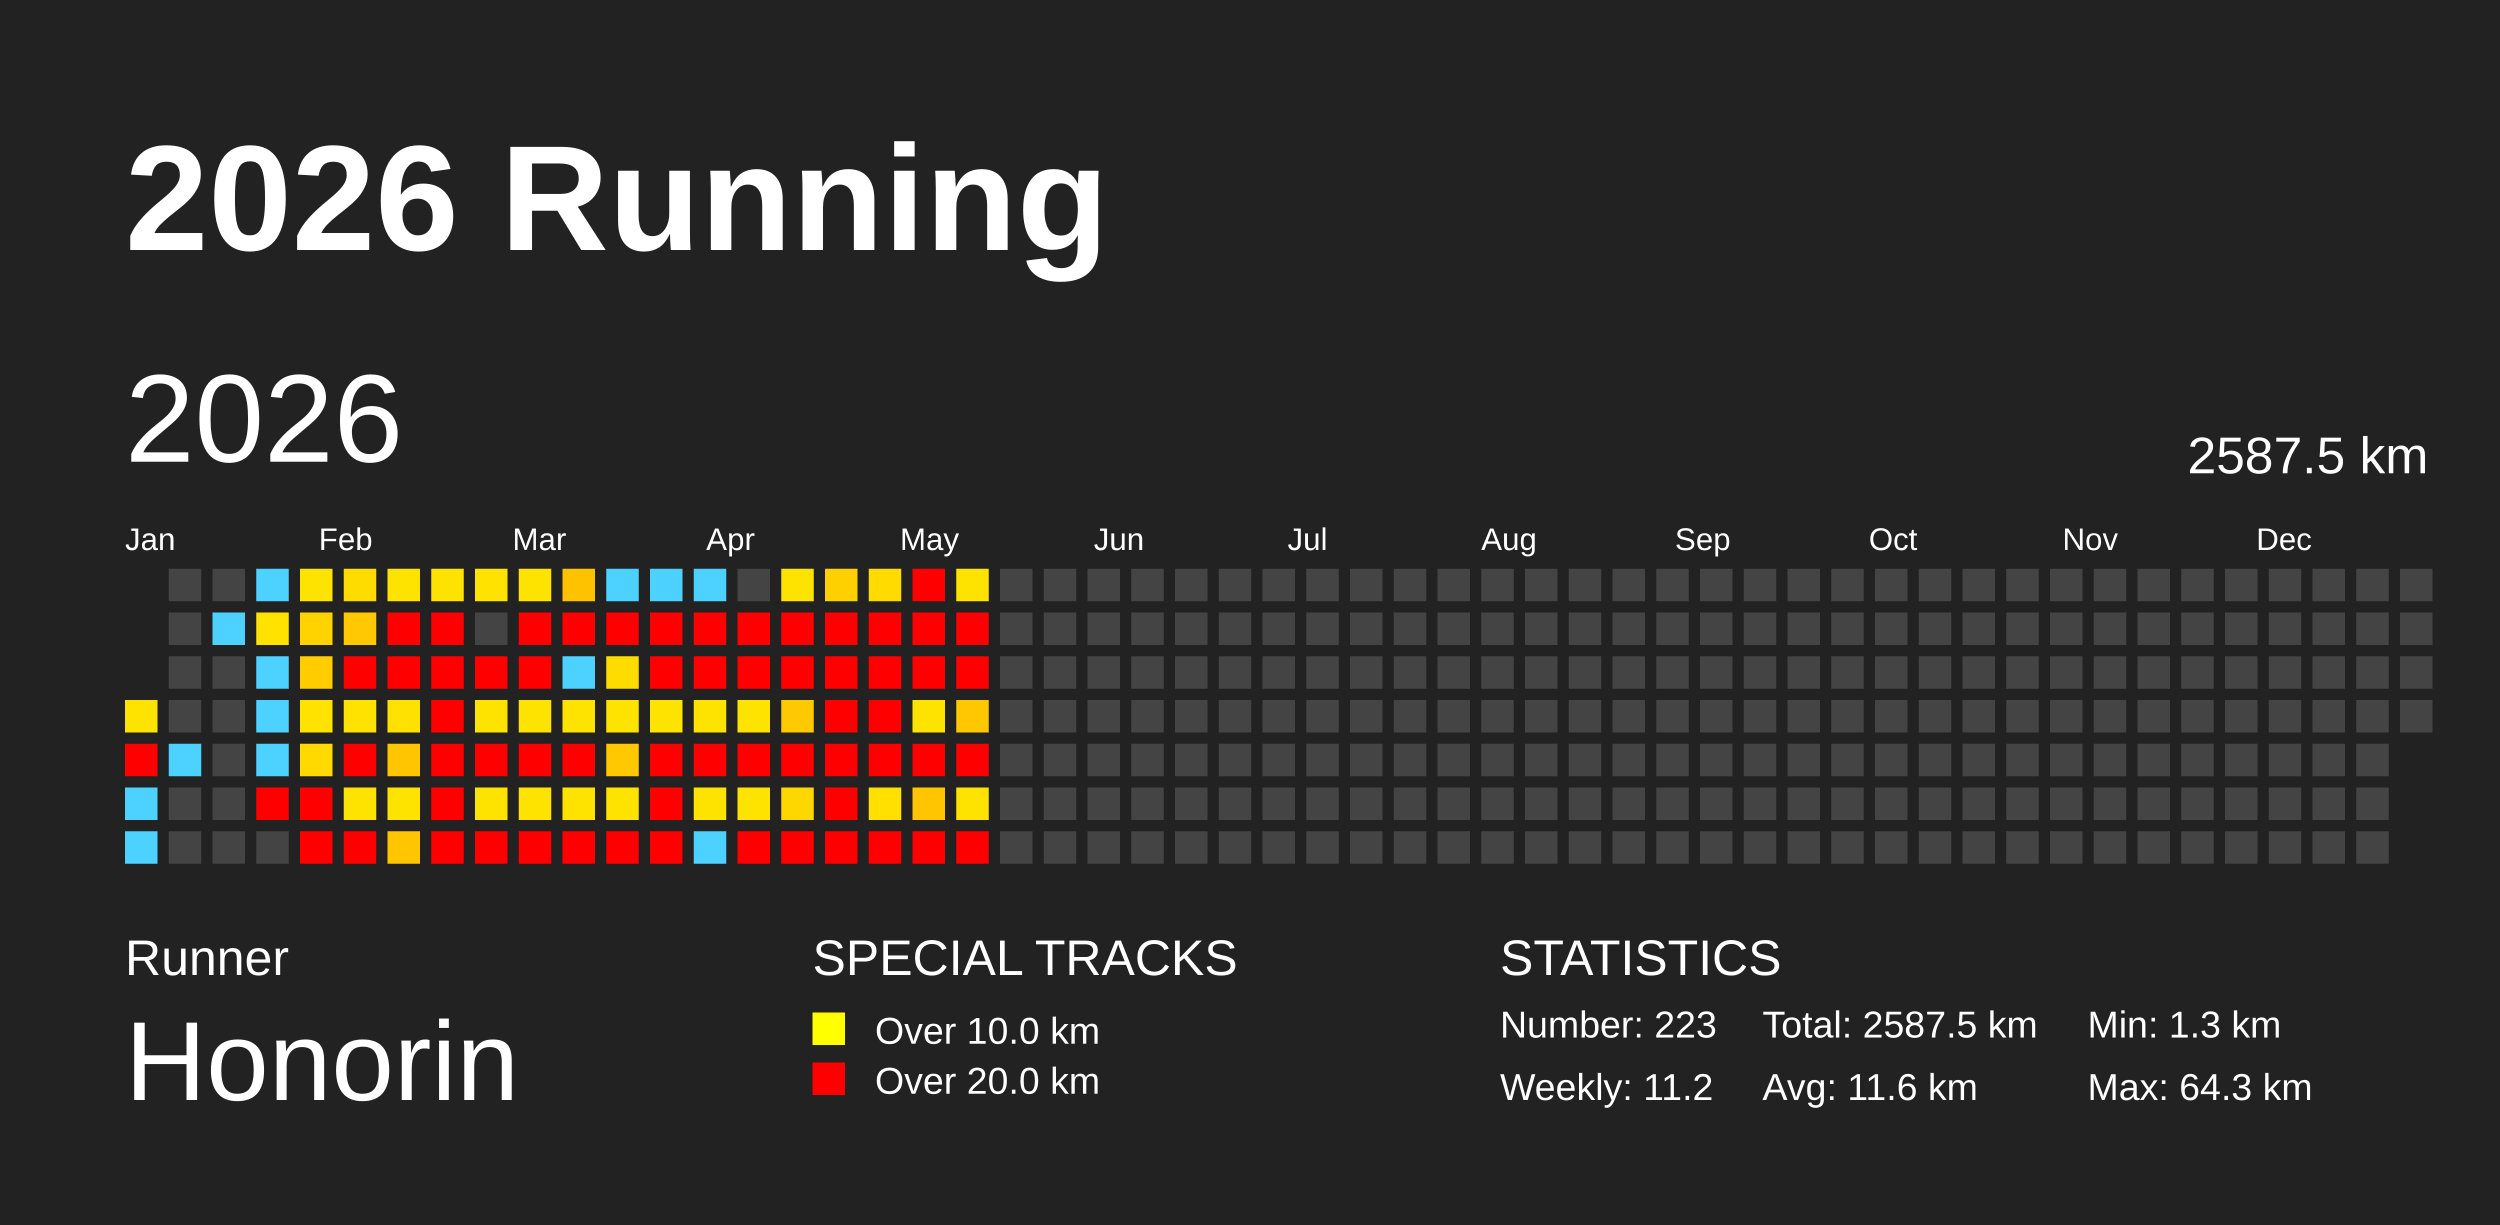
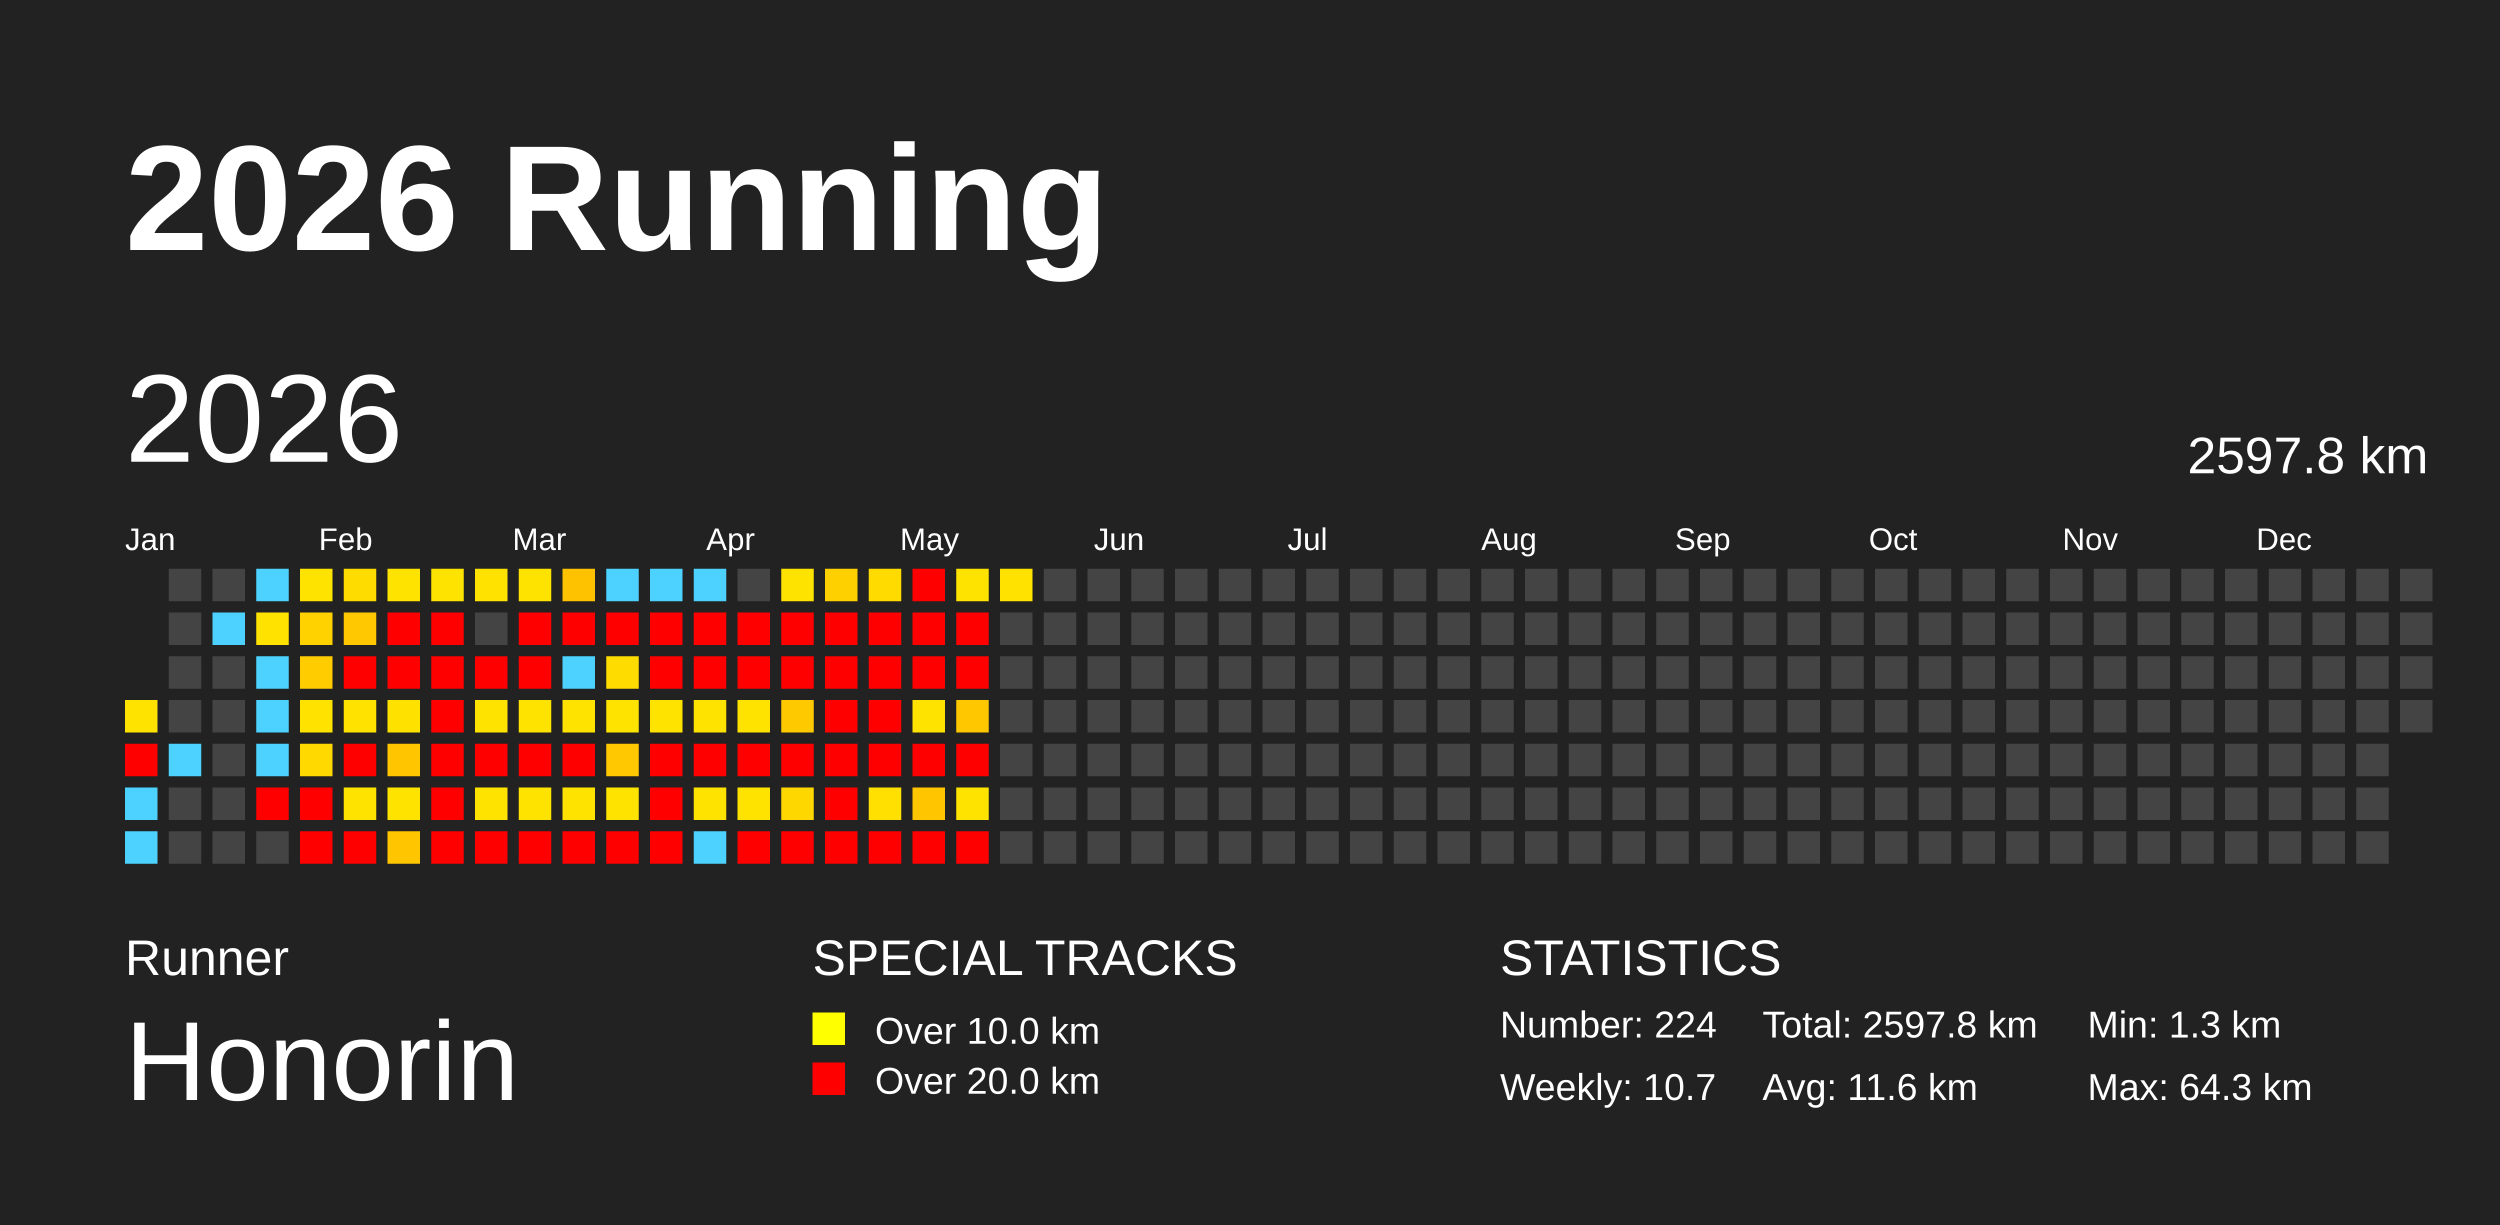
<svg xmlns="http://www.w3.org/2000/svg" baseProfile="full" height="98mm" version="1.1" viewBox="0,0,200,98" width="200mm">
  <defs />
  <rect fill="#222222" height="98" width="200" x="0" y="0" />
  <text fill="#FFFFFF" style="font-size:12px; font-family:Arial; font-weight:bold;" x="10" y="20">2026 Running</text>
  <text fill="#FFFFFF" style="font-size:4px; font-family:Arial" x="10" y="78">Runner</text>
  <text fill="#FFFFFF" style="font-size:9px; font-family:Arial" x="10" y="88">Honorin</text>
  <text fill="#FFFFFF" style="font-size:4px; font-family:Arial" x="65" y="78">SPECIAL TRACKS</text>
  <rect fill="yellow" height="2.6" width="2.6" x="65" y="81" />
  <text fill="#FFFFFF" style="font-size:3px; font-family:Arial" x="70" y="83.5">Over 10.0 km</text>
  <rect fill="red" height="2.6" width="2.6" x="65" y="85" />
  <text fill="#FFFFFF" style="font-size:3px; font-family:Arial" x="70" y="87.5">Over 20.0 km</text>
  <text fill="#FFFFFF" style="font-size:4px; font-family:Arial" x="120" y="78">STATISTICS</text>
-   <text fill="#FFFFFF" style="font-size:3px; font-family:Arial" x="120" y="83">Number: 223</text>
-   <text fill="#FFFFFF" style="font-size:3px; font-family:Arial" x="120" y="88">Weekly: 11.2</text>
-   <text fill="#FFFFFF" style="font-size:3px; font-family:Arial" x="141" y="83">Total: 2587.5 km</text>
+   <text fill="#FFFFFF" style="font-size:3px; font-family:Arial" x="120" y="83">Number: 224</text>
+   <text fill="#FFFFFF" style="font-size:3px; font-family:Arial" x="120" y="88">Weekly: 10.7</text>
+   <text fill="#FFFFFF" style="font-size:3px; font-family:Arial" x="141" y="83">Total: 2597.8 km</text>
  <text fill="#FFFFFF" style="font-size:3px; font-family:Arial" x="141" y="88">Avg: 11.6 km</text>
  <text fill="#FFFFFF" style="font-size:3px; font-family:Arial" x="167" y="83">Min: 1.3 km</text>
  <text fill="#FFFFFF" style="font-size:3px; font-family:Arial" x="167" y="88">Max: 64.3 km</text>
  <text dominant-baseline="hanging" fill="#FFFFFF" style="font-size:10.0px; font-family:Arial;" x="10" y="30">2026</text>
-   <text dominant-baseline="hanging" fill="#FFFFFF" style="font-size:4.125px; font-family:Arial;" x="175" y="35">2587.5 km</text>
+   <text dominant-baseline="hanging" fill="#FFFFFF" style="font-size:4.125px; font-family:Arial;" x="175" y="35">2597.8 km</text>
  <text fill="#FFFFFF" style="font-size:2.5px; font-family:Arial" x="10.0" y="44">Jan</text>
  <text fill="#FFFFFF" style="font-size:2.5px; font-family:Arial" x="25.5" y="44">Feb</text>
  <text fill="#FFFFFF" style="font-size:2.5px; font-family:Arial" x="41.0" y="44">Mar</text>
  <text fill="#FFFFFF" style="font-size:2.5px; font-family:Arial" x="56.5" y="44">Apr</text>
  <text fill="#FFFFFF" style="font-size:2.5px; font-family:Arial" x="72.0" y="44">May</text>
  <text fill="#FFFFFF" style="font-size:2.5px; font-family:Arial" x="87.5" y="44">Jun</text>
  <text fill="#FFFFFF" style="font-size:2.5px; font-family:Arial" x="103.0" y="44">Jul</text>
  <text fill="#FFFFFF" style="font-size:2.5px; font-family:Arial" x="118.5" y="44">Aug</text>
  <text fill="#FFFFFF" style="font-size:2.5px; font-family:Arial" x="134.0" y="44">Sep</text>
  <text fill="#FFFFFF" style="font-size:2.5px; font-family:Arial" x="149.5" y="44">Oct</text>
  <text fill="#FFFFFF" style="font-size:2.5px; font-family:Arial" x="165.0" y="44">Nov</text>
  <text fill="#FFFFFF" style="font-size:2.5px; font-family:Arial" x="180.5" y="44">Dec</text>
  <rect fill="#ffe300" height="2.6" width="2.6" x="10.0" y="56.0" />
  <rect fill="red" height="2.6" width="2.6" x="10.0" y="59.5" />
  <rect fill="#4dd2ff" height="2.6" width="2.6" x="10.0" y="63.0" />
  <rect fill="#4dd2ff" height="2.6" width="2.6" x="10.0" y="66.5" />
  <rect fill="#444444" height="2.6" width="2.6" x="13.5" y="45.5" />
  <rect fill="#444444" height="2.6" width="2.6" x="13.5" y="49.0" />
  <rect fill="#444444" height="2.6" width="2.6" x="13.5" y="52.5" />
  <rect fill="#444444" height="2.6" width="2.6" x="13.5" y="56.0" />
  <rect fill="#4dd2ff" height="2.6" width="2.6" x="13.5" y="59.5" />
  <rect fill="#444444" height="2.6" width="2.6" x="13.5" y="63.0" />
  <rect fill="#444444" height="2.6" width="2.6" x="13.5" y="66.5" />
  <rect fill="#444444" height="2.6" width="2.6" x="17.0" y="45.5" />
  <rect fill="#4dd2ff" height="2.6" width="2.6" x="17.0" y="49.0" />
  <rect fill="#444444" height="2.6" width="2.6" x="17.0" y="52.5" />
  <rect fill="#444444" height="2.6" width="2.6" x="17.0" y="56.0" />
  <rect fill="#444444" height="2.6" width="2.6" x="17.0" y="59.5" />
  <rect fill="#444444" height="2.6" width="2.6" x="17.0" y="63.0" />
  <rect fill="#444444" height="2.6" width="2.6" x="17.0" y="66.5" />
  <rect fill="#4dd2ff" height="2.6" width="2.6" x="20.5" y="45.5" />
  <rect fill="#ffe200" height="2.6" width="2.6" x="20.5" y="49.0" />
  <rect fill="#4dd2ff" height="2.6" width="2.6" x="20.5" y="52.5" />
  <rect fill="#4dd2ff" height="2.6" width="2.6" x="20.5" y="56.0" />
  <rect fill="#4dd2ff" height="2.6" width="2.6" x="20.5" y="59.5" />
  <rect fill="red" height="2.6" width="2.6" x="20.5" y="63.0" />
  <rect fill="#444444" height="2.6" width="2.6" x="20.5" y="66.5" />
  <rect fill="#ffe300" height="2.6" width="2.6" x="24.0" y="45.5" />
  <rect fill="#ffd200" height="2.6" width="2.6" x="24.0" y="49.0" />
  <rect fill="#ffcc00" height="2.6" width="2.6" x="24.0" y="52.5" />
  <rect fill="#ffe200" height="2.6" width="2.6" x="24.0" y="56.0" />
  <rect fill="#ffd900" height="2.6" width="2.6" x="24.0" y="59.5" />
  <rect fill="red" height="2.6" width="2.6" x="24.0" y="63.0" />
  <rect fill="red" height="2.6" width="2.6" x="24.0" y="66.5" />
  <rect fill="#ffdc00" height="2.6" width="2.6" x="27.5" y="45.5" />
  <rect fill="#ffc800" height="2.6" width="2.6" x="27.5" y="49.0" />
  <rect fill="red" height="2.6" width="2.6" x="27.5" y="52.5" />
  <rect fill="#ffe200" height="2.6" width="2.6" x="27.5" y="56.0" />
  <rect fill="red" height="2.6" width="2.6" x="27.5" y="59.5" />
  <rect fill="#ffe300" height="2.6" width="2.6" x="27.5" y="63.0" />
  <rect fill="red" height="2.6" width="2.6" x="27.5" y="66.5" />
  <rect fill="#ffe300" height="2.6" width="2.6" x="31.0" y="45.5" />
  <rect fill="red" height="2.6" width="2.6" x="31.0" y="49.0" />
  <rect fill="red" height="2.6" width="2.6" x="31.0" y="52.5" />
  <rect fill="#ffe100" height="2.6" width="2.6" x="31.0" y="56.0" />
  <rect fill="#ffc600" height="2.6" width="2.6" x="31.0" y="59.5" />
  <rect fill="#ffe300" height="2.6" width="2.6" x="31.0" y="63.0" />
  <rect fill="#ffc600" height="2.6" width="2.6" x="31.0" y="66.5" />
  <rect fill="#ffe300" height="2.6" width="2.6" x="34.5" y="45.5" />
  <rect fill="red" height="2.6" width="2.6" x="34.5" y="49.0" />
  <rect fill="red" height="2.6" width="2.6" x="34.5" y="52.5" />
  <rect fill="red" height="2.6" width="2.6" x="34.5" y="56.0" />
  <rect fill="red" height="2.6" width="2.6" x="34.5" y="59.5" />
  <rect fill="red" height="2.6" width="2.6" x="34.5" y="63.0" />
  <rect fill="red" height="2.6" width="2.6" x="34.5" y="66.5" />
  <rect fill="#ffe200" height="2.6" width="2.6" x="38.0" y="45.5" />
  <rect fill="#444444" height="2.6" width="2.6" x="38.0" y="49.0" />
  <rect fill="red" height="2.6" width="2.6" x="38.0" y="52.5" />
  <rect fill="#ffe300" height="2.6" width="2.6" x="38.0" y="56.0" />
  <rect fill="red" height="2.6" width="2.6" x="38.0" y="59.5" />
  <rect fill="#ffe300" height="2.6" width="2.6" x="38.0" y="63.0" />
  <rect fill="red" height="2.6" width="2.6" x="38.0" y="66.5" />
  <rect fill="#ffe300" height="2.6" width="2.6" x="41.5" y="45.5" />
  <rect fill="red" height="2.6" width="2.6" x="41.5" y="49.0" />
  <rect fill="red" height="2.6" width="2.6" x="41.5" y="52.5" />
  <rect fill="#ffe300" height="2.6" width="2.6" x="41.5" y="56.0" />
  <rect fill="red" height="2.6" width="2.6" x="41.5" y="59.5" />
  <rect fill="#ffe300" height="2.6" width="2.6" x="41.5" y="63.0" />
  <rect fill="red" height="2.6" width="2.6" x="41.5" y="66.5" />
  <rect fill="#ffc200" height="2.6" width="2.6" x="45.0" y="45.5" />
  <rect fill="red" height="2.6" width="2.6" x="45.0" y="49.0" />
  <rect fill="#4dd2ff" height="2.6" width="2.6" x="45.0" y="52.5" />
  <rect fill="#ffe300" height="2.6" width="2.6" x="45.0" y="56.0" />
  <rect fill="red" height="2.6" width="2.6" x="45.0" y="59.5" />
  <rect fill="#ffe300" height="2.6" width="2.6" x="45.0" y="63.0" />
  <rect fill="red" height="2.6" width="2.6" x="45.0" y="66.5" />
  <rect fill="#4dd2ff" height="2.6" width="2.6" x="48.5" y="45.5" />
  <rect fill="red" height="2.6" width="2.6" x="48.5" y="49.0" />
  <rect fill="#ffdc00" height="2.6" width="2.6" x="48.5" y="52.5" />
  <rect fill="#ffe300" height="2.6" width="2.6" x="48.5" y="56.0" />
  <rect fill="#ffc800" height="2.6" width="2.6" x="48.5" y="59.5" />
  <rect fill="#ffe300" height="2.6" width="2.6" x="48.5" y="63.0" />
  <rect fill="red" height="2.6" width="2.6" x="48.5" y="66.5" />
  <rect fill="#4dd2ff" height="2.6" width="2.6" x="52.0" y="45.5" />
  <rect fill="red" height="2.6" width="2.6" x="52.0" y="49.0" />
  <rect fill="red" height="2.6" width="2.6" x="52.0" y="52.5" />
  <rect fill="#ffe300" height="2.6" width="2.6" x="52.0" y="56.0" />
  <rect fill="red" height="2.6" width="2.6" x="52.0" y="59.5" />
  <rect fill="red" height="2.6" width="2.6" x="52.0" y="63.0" />
  <rect fill="red" height="2.6" width="2.6" x="52.0" y="66.5" />
  <rect fill="#4dd2ff" height="2.6" width="2.6" x="55.5" y="45.5" />
  <rect fill="red" height="2.6" width="2.6" x="55.5" y="49.0" />
  <rect fill="red" height="2.6" width="2.6" x="55.5" y="52.5" />
  <rect fill="#ffe300" height="2.6" width="2.6" x="55.5" y="56.0" />
  <rect fill="red" height="2.6" width="2.6" x="55.5" y="59.5" />
  <rect fill="#ffe300" height="2.6" width="2.6" x="55.5" y="63.0" />
  <rect fill="#4dd2ff" height="2.6" width="2.6" x="55.5" y="66.5" />
  <rect fill="#444444" height="2.6" width="2.6" x="59.0" y="45.5" />
  <rect fill="red" height="2.6" width="2.6" x="59.0" y="49.0" />
  <rect fill="red" height="2.6" width="2.6" x="59.0" y="52.5" />
  <rect fill="#ffe300" height="2.6" width="2.6" x="59.0" y="56.0" />
  <rect fill="red" height="2.6" width="2.6" x="59.0" y="59.5" />
  <rect fill="#ffe300" height="2.6" width="2.6" x="59.0" y="63.0" />
  <rect fill="red" height="2.6" width="2.6" x="59.0" y="66.5" />
  <rect fill="#ffe300" height="2.6" width="2.6" x="62.5" y="45.5" />
  <rect fill="red" height="2.6" width="2.6" x="62.5" y="49.0" />
  <rect fill="red" height="2.6" width="2.6" x="62.5" y="52.5" />
  <rect fill="#ffc900" height="2.6" width="2.6" x="62.5" y="56.0" />
  <rect fill="red" height="2.6" width="2.6" x="62.5" y="59.5" />
  <rect fill="#ffd700" height="2.6" width="2.6" x="62.5" y="63.0" />
  <rect fill="red" height="2.6" width="2.6" x="62.5" y="66.5" />
  <rect fill="#ffd000" height="2.6" width="2.6" x="66.0" y="45.5" />
  <rect fill="red" height="2.6" width="2.6" x="66.0" y="49.0" />
  <rect fill="red" height="2.6" width="2.6" x="66.0" y="52.5" />
  <rect fill="red" height="2.6" width="2.6" x="66.0" y="56.0" />
  <rect fill="red" height="2.6" width="2.6" x="66.0" y="59.5" />
  <rect fill="red" height="2.6" width="2.6" x="66.0" y="63.0" />
  <rect fill="red" height="2.6" width="2.6" x="66.0" y="66.5" />
  <rect fill="#ffdb00" height="2.6" width="2.6" x="69.5" y="45.5" />
  <rect fill="red" height="2.6" width="2.6" x="69.5" y="49.0" />
  <rect fill="red" height="2.6" width="2.6" x="69.5" y="52.5" />
  <rect fill="red" height="2.6" width="2.6" x="69.5" y="56.0" />
  <rect fill="red" height="2.6" width="2.6" x="69.5" y="59.5" />
  <rect fill="#ffe000" height="2.6" width="2.6" x="69.5" y="63.0" />
  <rect fill="red" height="2.6" width="2.6" x="69.5" y="66.5" />
  <rect fill="red" height="2.6" width="2.6" x="73.0" y="45.5" />
  <rect fill="red" height="2.6" width="2.6" x="73.0" y="49.0" />
  <rect fill="red" height="2.6" width="2.6" x="73.0" y="52.5" />
  <rect fill="#ffe300" height="2.6" width="2.6" x="73.0" y="56.0" />
  <rect fill="red" height="2.6" width="2.6" x="73.0" y="59.5" />
  <rect fill="#ffc600" height="2.6" width="2.6" x="73.0" y="63.0" />
  <rect fill="red" height="2.6" width="2.6" x="73.0" y="66.5" />
  <rect fill="#ffe300" height="2.6" width="2.6" x="76.5" y="45.5" />
  <rect fill="red" height="2.6" width="2.6" x="76.5" y="49.0" />
  <rect fill="red" height="2.6" width="2.6" x="76.5" y="52.5" />
  <rect fill="#ffc700" height="2.6" width="2.6" x="76.5" y="56.0" />
  <rect fill="red" height="2.6" width="2.6" x="76.5" y="59.5" />
  <rect fill="#ffe300" height="2.6" width="2.6" x="76.5" y="63.0" />
  <rect fill="red" height="2.6" width="2.6" x="76.5" y="66.5" />
-   <rect fill="#444444" height="2.6" width="2.6" x="80.0" y="45.5" />
+   <rect fill="#ffe200" height="2.6" width="2.6" x="80.0" y="45.5" />
  <rect fill="#444444" height="2.6" width="2.6" x="80.0" y="49.0" />
  <rect fill="#444444" height="2.6" width="2.6" x="80.0" y="52.5" />
  <rect fill="#444444" height="2.6" width="2.6" x="80.0" y="56.0" />
  <rect fill="#444444" height="2.6" width="2.6" x="80.0" y="59.5" />
  <rect fill="#444444" height="2.6" width="2.6" x="80.0" y="63.0" />
  <rect fill="#444444" height="2.6" width="2.6" x="80.0" y="66.5" />
  <rect fill="#444444" height="2.6" width="2.6" x="83.5" y="45.5" />
  <rect fill="#444444" height="2.6" width="2.6" x="83.5" y="49.0" />
  <rect fill="#444444" height="2.6" width="2.6" x="83.5" y="52.5" />
  <rect fill="#444444" height="2.6" width="2.6" x="83.5" y="56.0" />
  <rect fill="#444444" height="2.6" width="2.6" x="83.5" y="59.5" />
  <rect fill="#444444" height="2.6" width="2.6" x="83.5" y="63.0" />
  <rect fill="#444444" height="2.6" width="2.6" x="83.5" y="66.5" />
  <rect fill="#444444" height="2.6" width="2.6" x="87.0" y="45.5" />
  <rect fill="#444444" height="2.6" width="2.6" x="87.0" y="49.0" />
  <rect fill="#444444" height="2.6" width="2.6" x="87.0" y="52.5" />
  <rect fill="#444444" height="2.6" width="2.6" x="87.0" y="56.0" />
  <rect fill="#444444" height="2.6" width="2.6" x="87.0" y="59.5" />
  <rect fill="#444444" height="2.6" width="2.6" x="87.0" y="63.0" />
  <rect fill="#444444" height="2.6" width="2.6" x="87.0" y="66.5" />
  <rect fill="#444444" height="2.6" width="2.6" x="90.5" y="45.5" />
  <rect fill="#444444" height="2.6" width="2.6" x="90.5" y="49.0" />
  <rect fill="#444444" height="2.6" width="2.6" x="90.5" y="52.5" />
  <rect fill="#444444" height="2.6" width="2.6" x="90.5" y="56.0" />
  <rect fill="#444444" height="2.6" width="2.6" x="90.5" y="59.5" />
  <rect fill="#444444" height="2.6" width="2.6" x="90.5" y="63.0" />
  <rect fill="#444444" height="2.6" width="2.6" x="90.5" y="66.5" />
  <rect fill="#444444" height="2.6" width="2.6" x="94.0" y="45.5" />
  <rect fill="#444444" height="2.6" width="2.6" x="94.0" y="49.0" />
  <rect fill="#444444" height="2.6" width="2.6" x="94.0" y="52.5" />
  <rect fill="#444444" height="2.6" width="2.6" x="94.0" y="56.0" />
  <rect fill="#444444" height="2.6" width="2.6" x="94.0" y="59.5" />
  <rect fill="#444444" height="2.6" width="2.6" x="94.0" y="63.0" />
  <rect fill="#444444" height="2.6" width="2.6" x="94.0" y="66.5" />
  <rect fill="#444444" height="2.6" width="2.6" x="97.5" y="45.5" />
  <rect fill="#444444" height="2.6" width="2.6" x="97.5" y="49.0" />
  <rect fill="#444444" height="2.6" width="2.6" x="97.5" y="52.5" />
  <rect fill="#444444" height="2.6" width="2.6" x="97.5" y="56.0" />
  <rect fill="#444444" height="2.6" width="2.6" x="97.5" y="59.5" />
  <rect fill="#444444" height="2.6" width="2.6" x="97.5" y="63.0" />
  <rect fill="#444444" height="2.6" width="2.6" x="97.5" y="66.5" />
  <rect fill="#444444" height="2.6" width="2.6" x="101.0" y="45.5" />
  <rect fill="#444444" height="2.6" width="2.6" x="101.0" y="49.0" />
  <rect fill="#444444" height="2.6" width="2.6" x="101.0" y="52.5" />
  <rect fill="#444444" height="2.6" width="2.6" x="101.0" y="56.0" />
  <rect fill="#444444" height="2.6" width="2.6" x="101.0" y="59.5" />
  <rect fill="#444444" height="2.6" width="2.6" x="101.0" y="63.0" />
  <rect fill="#444444" height="2.6" width="2.6" x="101.0" y="66.5" />
  <rect fill="#444444" height="2.6" width="2.6" x="104.5" y="45.5" />
  <rect fill="#444444" height="2.6" width="2.6" x="104.5" y="49.0" />
  <rect fill="#444444" height="2.6" width="2.6" x="104.5" y="52.5" />
  <rect fill="#444444" height="2.6" width="2.6" x="104.5" y="56.0" />
  <rect fill="#444444" height="2.6" width="2.6" x="104.5" y="59.5" />
  <rect fill="#444444" height="2.6" width="2.6" x="104.5" y="63.0" />
  <rect fill="#444444" height="2.6" width="2.6" x="104.5" y="66.5" />
  <rect fill="#444444" height="2.6" width="2.6" x="108.0" y="45.5" />
  <rect fill="#444444" height="2.6" width="2.6" x="108.0" y="49.0" />
  <rect fill="#444444" height="2.6" width="2.6" x="108.0" y="52.5" />
  <rect fill="#444444" height="2.6" width="2.6" x="108.0" y="56.0" />
  <rect fill="#444444" height="2.6" width="2.6" x="108.0" y="59.5" />
  <rect fill="#444444" height="2.6" width="2.6" x="108.0" y="63.0" />
  <rect fill="#444444" height="2.6" width="2.6" x="108.0" y="66.5" />
  <rect fill="#444444" height="2.6" width="2.6" x="111.5" y="45.5" />
  <rect fill="#444444" height="2.6" width="2.6" x="111.5" y="49.0" />
  <rect fill="#444444" height="2.6" width="2.6" x="111.5" y="52.5" />
  <rect fill="#444444" height="2.6" width="2.6" x="111.5" y="56.0" />
  <rect fill="#444444" height="2.6" width="2.6" x="111.5" y="59.5" />
  <rect fill="#444444" height="2.6" width="2.6" x="111.5" y="63.0" />
  <rect fill="#444444" height="2.6" width="2.6" x="111.5" y="66.5" />
  <rect fill="#444444" height="2.6" width="2.6" x="115.0" y="45.5" />
  <rect fill="#444444" height="2.6" width="2.6" x="115.0" y="49.0" />
  <rect fill="#444444" height="2.6" width="2.6" x="115.0" y="52.5" />
  <rect fill="#444444" height="2.6" width="2.6" x="115.0" y="56.0" />
  <rect fill="#444444" height="2.6" width="2.6" x="115.0" y="59.5" />
  <rect fill="#444444" height="2.6" width="2.6" x="115.0" y="63.0" />
  <rect fill="#444444" height="2.6" width="2.6" x="115.0" y="66.5" />
  <rect fill="#444444" height="2.6" width="2.6" x="118.5" y="45.5" />
  <rect fill="#444444" height="2.6" width="2.6" x="118.5" y="49.0" />
  <rect fill="#444444" height="2.6" width="2.6" x="118.5" y="52.5" />
  <rect fill="#444444" height="2.6" width="2.6" x="118.5" y="56.0" />
  <rect fill="#444444" height="2.6" width="2.6" x="118.5" y="59.5" />
  <rect fill="#444444" height="2.6" width="2.6" x="118.5" y="63.0" />
  <rect fill="#444444" height="2.6" width="2.6" x="118.5" y="66.5" />
  <rect fill="#444444" height="2.6" width="2.6" x="122.0" y="45.5" />
  <rect fill="#444444" height="2.6" width="2.6" x="122.0" y="49.0" />
  <rect fill="#444444" height="2.6" width="2.6" x="122.0" y="52.5" />
  <rect fill="#444444" height="2.6" width="2.6" x="122.0" y="56.0" />
  <rect fill="#444444" height="2.6" width="2.6" x="122.0" y="59.5" />
  <rect fill="#444444" height="2.6" width="2.6" x="122.0" y="63.0" />
  <rect fill="#444444" height="2.6" width="2.6" x="122.0" y="66.5" />
  <rect fill="#444444" height="2.6" width="2.6" x="125.5" y="45.5" />
  <rect fill="#444444" height="2.6" width="2.6" x="125.5" y="49.0" />
  <rect fill="#444444" height="2.6" width="2.6" x="125.5" y="52.5" />
  <rect fill="#444444" height="2.6" width="2.6" x="125.5" y="56.0" />
  <rect fill="#444444" height="2.6" width="2.6" x="125.5" y="59.5" />
  <rect fill="#444444" height="2.6" width="2.6" x="125.5" y="63.0" />
  <rect fill="#444444" height="2.6" width="2.6" x="125.5" y="66.5" />
  <rect fill="#444444" height="2.6" width="2.6" x="129.0" y="45.5" />
  <rect fill="#444444" height="2.6" width="2.6" x="129.0" y="49.0" />
  <rect fill="#444444" height="2.6" width="2.6" x="129.0" y="52.5" />
  <rect fill="#444444" height="2.6" width="2.6" x="129.0" y="56.0" />
  <rect fill="#444444" height="2.6" width="2.6" x="129.0" y="59.5" />
  <rect fill="#444444" height="2.6" width="2.6" x="129.0" y="63.0" />
  <rect fill="#444444" height="2.6" width="2.6" x="129.0" y="66.5" />
  <rect fill="#444444" height="2.6" width="2.6" x="132.5" y="45.5" />
  <rect fill="#444444" height="2.6" width="2.6" x="132.5" y="49.0" />
  <rect fill="#444444" height="2.6" width="2.6" x="132.5" y="52.5" />
  <rect fill="#444444" height="2.6" width="2.6" x="132.5" y="56.0" />
  <rect fill="#444444" height="2.6" width="2.6" x="132.5" y="59.5" />
  <rect fill="#444444" height="2.6" width="2.6" x="132.5" y="63.0" />
  <rect fill="#444444" height="2.6" width="2.6" x="132.5" y="66.5" />
  <rect fill="#444444" height="2.6" width="2.6" x="136.0" y="45.5" />
  <rect fill="#444444" height="2.6" width="2.6" x="136.0" y="49.0" />
  <rect fill="#444444" height="2.6" width="2.6" x="136.0" y="52.5" />
  <rect fill="#444444" height="2.6" width="2.6" x="136.0" y="56.0" />
  <rect fill="#444444" height="2.6" width="2.6" x="136.0" y="59.5" />
  <rect fill="#444444" height="2.6" width="2.6" x="136.0" y="63.0" />
  <rect fill="#444444" height="2.6" width="2.6" x="136.0" y="66.5" />
  <rect fill="#444444" height="2.6" width="2.6" x="139.5" y="45.5" />
  <rect fill="#444444" height="2.6" width="2.6" x="139.5" y="49.0" />
  <rect fill="#444444" height="2.6" width="2.6" x="139.5" y="52.5" />
  <rect fill="#444444" height="2.6" width="2.6" x="139.5" y="56.0" />
  <rect fill="#444444" height="2.6" width="2.6" x="139.5" y="59.5" />
  <rect fill="#444444" height="2.6" width="2.6" x="139.5" y="63.0" />
  <rect fill="#444444" height="2.6" width="2.6" x="139.5" y="66.5" />
  <rect fill="#444444" height="2.6" width="2.6" x="143.0" y="45.5" />
  <rect fill="#444444" height="2.6" width="2.6" x="143.0" y="49.0" />
  <rect fill="#444444" height="2.6" width="2.6" x="143.0" y="52.5" />
  <rect fill="#444444" height="2.6" width="2.6" x="143.0" y="56.0" />
  <rect fill="#444444" height="2.6" width="2.6" x="143.0" y="59.5" />
  <rect fill="#444444" height="2.6" width="2.6" x="143.0" y="63.0" />
  <rect fill="#444444" height="2.6" width="2.6" x="143.0" y="66.5" />
  <rect fill="#444444" height="2.6" width="2.6" x="146.5" y="45.5" />
  <rect fill="#444444" height="2.6" width="2.6" x="146.5" y="49.0" />
  <rect fill="#444444" height="2.6" width="2.6" x="146.5" y="52.5" />
  <rect fill="#444444" height="2.6" width="2.6" x="146.5" y="56.0" />
  <rect fill="#444444" height="2.6" width="2.6" x="146.5" y="59.5" />
  <rect fill="#444444" height="2.6" width="2.6" x="146.5" y="63.0" />
  <rect fill="#444444" height="2.6" width="2.6" x="146.5" y="66.5" />
  <rect fill="#444444" height="2.6" width="2.6" x="150.0" y="45.5" />
  <rect fill="#444444" height="2.6" width="2.6" x="150.0" y="49.0" />
  <rect fill="#444444" height="2.6" width="2.6" x="150.0" y="52.5" />
  <rect fill="#444444" height="2.6" width="2.6" x="150.0" y="56.0" />
  <rect fill="#444444" height="2.6" width="2.6" x="150.0" y="59.5" />
  <rect fill="#444444" height="2.6" width="2.6" x="150.0" y="63.0" />
  <rect fill="#444444" height="2.6" width="2.6" x="150.0" y="66.5" />
  <rect fill="#444444" height="2.6" width="2.6" x="153.5" y="45.5" />
  <rect fill="#444444" height="2.6" width="2.6" x="153.5" y="49.0" />
  <rect fill="#444444" height="2.6" width="2.6" x="153.5" y="52.5" />
  <rect fill="#444444" height="2.6" width="2.6" x="153.5" y="56.0" />
  <rect fill="#444444" height="2.6" width="2.6" x="153.5" y="59.5" />
  <rect fill="#444444" height="2.6" width="2.6" x="153.5" y="63.0" />
  <rect fill="#444444" height="2.6" width="2.6" x="153.5" y="66.5" />
  <rect fill="#444444" height="2.6" width="2.6" x="157.0" y="45.5" />
  <rect fill="#444444" height="2.6" width="2.6" x="157.0" y="49.0" />
  <rect fill="#444444" height="2.6" width="2.6" x="157.0" y="52.5" />
  <rect fill="#444444" height="2.6" width="2.6" x="157.0" y="56.0" />
  <rect fill="#444444" height="2.6" width="2.6" x="157.0" y="59.5" />
  <rect fill="#444444" height="2.6" width="2.6" x="157.0" y="63.0" />
  <rect fill="#444444" height="2.6" width="2.6" x="157.0" y="66.5" />
  <rect fill="#444444" height="2.6" width="2.6" x="160.5" y="45.5" />
  <rect fill="#444444" height="2.6" width="2.6" x="160.5" y="49.0" />
  <rect fill="#444444" height="2.6" width="2.6" x="160.5" y="52.5" />
  <rect fill="#444444" height="2.6" width="2.6" x="160.5" y="56.0" />
  <rect fill="#444444" height="2.6" width="2.6" x="160.5" y="59.5" />
  <rect fill="#444444" height="2.6" width="2.6" x="160.5" y="63.0" />
  <rect fill="#444444" height="2.6" width="2.6" x="160.5" y="66.5" />
  <rect fill="#444444" height="2.6" width="2.6" x="164.0" y="45.5" />
  <rect fill="#444444" height="2.6" width="2.6" x="164.0" y="49.0" />
  <rect fill="#444444" height="2.6" width="2.6" x="164.0" y="52.5" />
  <rect fill="#444444" height="2.6" width="2.6" x="164.0" y="56.0" />
  <rect fill="#444444" height="2.6" width="2.6" x="164.0" y="59.5" />
  <rect fill="#444444" height="2.6" width="2.6" x="164.0" y="63.0" />
  <rect fill="#444444" height="2.6" width="2.6" x="164.0" y="66.5" />
  <rect fill="#444444" height="2.6" width="2.6" x="167.5" y="45.5" />
  <rect fill="#444444" height="2.6" width="2.6" x="167.5" y="49.0" />
  <rect fill="#444444" height="2.6" width="2.6" x="167.5" y="52.5" />
  <rect fill="#444444" height="2.6" width="2.6" x="167.5" y="56.0" />
  <rect fill="#444444" height="2.6" width="2.6" x="167.5" y="59.5" />
  <rect fill="#444444" height="2.6" width="2.6" x="167.5" y="63.0" />
  <rect fill="#444444" height="2.6" width="2.6" x="167.5" y="66.5" />
  <rect fill="#444444" height="2.6" width="2.6" x="171.0" y="45.5" />
  <rect fill="#444444" height="2.6" width="2.6" x="171.0" y="49.0" />
  <rect fill="#444444" height="2.6" width="2.6" x="171.0" y="52.5" />
  <rect fill="#444444" height="2.6" width="2.6" x="171.0" y="56.0" />
  <rect fill="#444444" height="2.6" width="2.6" x="171.0" y="59.5" />
  <rect fill="#444444" height="2.6" width="2.6" x="171.0" y="63.0" />
  <rect fill="#444444" height="2.6" width="2.6" x="171.0" y="66.5" />
  <rect fill="#444444" height="2.6" width="2.6" x="174.5" y="45.5" />
  <rect fill="#444444" height="2.6" width="2.6" x="174.5" y="49.0" />
  <rect fill="#444444" height="2.6" width="2.6" x="174.5" y="52.5" />
  <rect fill="#444444" height="2.6" width="2.6" x="174.5" y="56.0" />
  <rect fill="#444444" height="2.6" width="2.6" x="174.5" y="59.5" />
  <rect fill="#444444" height="2.6" width="2.6" x="174.5" y="63.0" />
  <rect fill="#444444" height="2.6" width="2.6" x="174.5" y="66.5" />
  <rect fill="#444444" height="2.6" width="2.6" x="178.0" y="45.5" />
  <rect fill="#444444" height="2.6" width="2.6" x="178.0" y="49.0" />
  <rect fill="#444444" height="2.6" width="2.6" x="178.0" y="52.5" />
  <rect fill="#444444" height="2.6" width="2.6" x="178.0" y="56.0" />
  <rect fill="#444444" height="2.6" width="2.6" x="178.0" y="59.5" />
  <rect fill="#444444" height="2.6" width="2.6" x="178.0" y="63.0" />
  <rect fill="#444444" height="2.6" width="2.6" x="178.0" y="66.5" />
  <rect fill="#444444" height="2.6" width="2.6" x="181.5" y="45.5" />
  <rect fill="#444444" height="2.6" width="2.6" x="181.5" y="49.0" />
  <rect fill="#444444" height="2.6" width="2.6" x="181.5" y="52.5" />
  <rect fill="#444444" height="2.6" width="2.6" x="181.5" y="56.0" />
  <rect fill="#444444" height="2.6" width="2.6" x="181.5" y="59.5" />
  <rect fill="#444444" height="2.6" width="2.6" x="181.5" y="63.0" />
  <rect fill="#444444" height="2.6" width="2.6" x="181.5" y="66.5" />
  <rect fill="#444444" height="2.6" width="2.6" x="185.0" y="45.5" />
  <rect fill="#444444" height="2.6" width="2.6" x="185.0" y="49.0" />
  <rect fill="#444444" height="2.6" width="2.6" x="185.0" y="52.5" />
  <rect fill="#444444" height="2.6" width="2.6" x="185.0" y="56.0" />
  <rect fill="#444444" height="2.6" width="2.6" x="185.0" y="59.5" />
  <rect fill="#444444" height="2.6" width="2.6" x="185.0" y="63.0" />
  <rect fill="#444444" height="2.6" width="2.6" x="185.0" y="66.5" />
  <rect fill="#444444" height="2.6" width="2.6" x="188.5" y="45.5" />
  <rect fill="#444444" height="2.6" width="2.6" x="188.5" y="49.0" />
  <rect fill="#444444" height="2.6" width="2.6" x="188.5" y="52.5" />
  <rect fill="#444444" height="2.6" width="2.6" x="188.5" y="56.0" />
  <rect fill="#444444" height="2.6" width="2.6" x="188.5" y="59.5" />
  <rect fill="#444444" height="2.6" width="2.6" x="188.5" y="63.0" />
  <rect fill="#444444" height="2.6" width="2.6" x="188.5" y="66.5" />
  <rect fill="#444444" height="2.6" width="2.6" x="192.0" y="45.5" />
  <rect fill="#444444" height="2.6" width="2.6" x="192.0" y="49.0" />
  <rect fill="#444444" height="2.6" width="2.6" x="192.0" y="52.5" />
  <rect fill="#444444" height="2.6" width="2.6" x="192.0" y="56.0" />
</svg>
